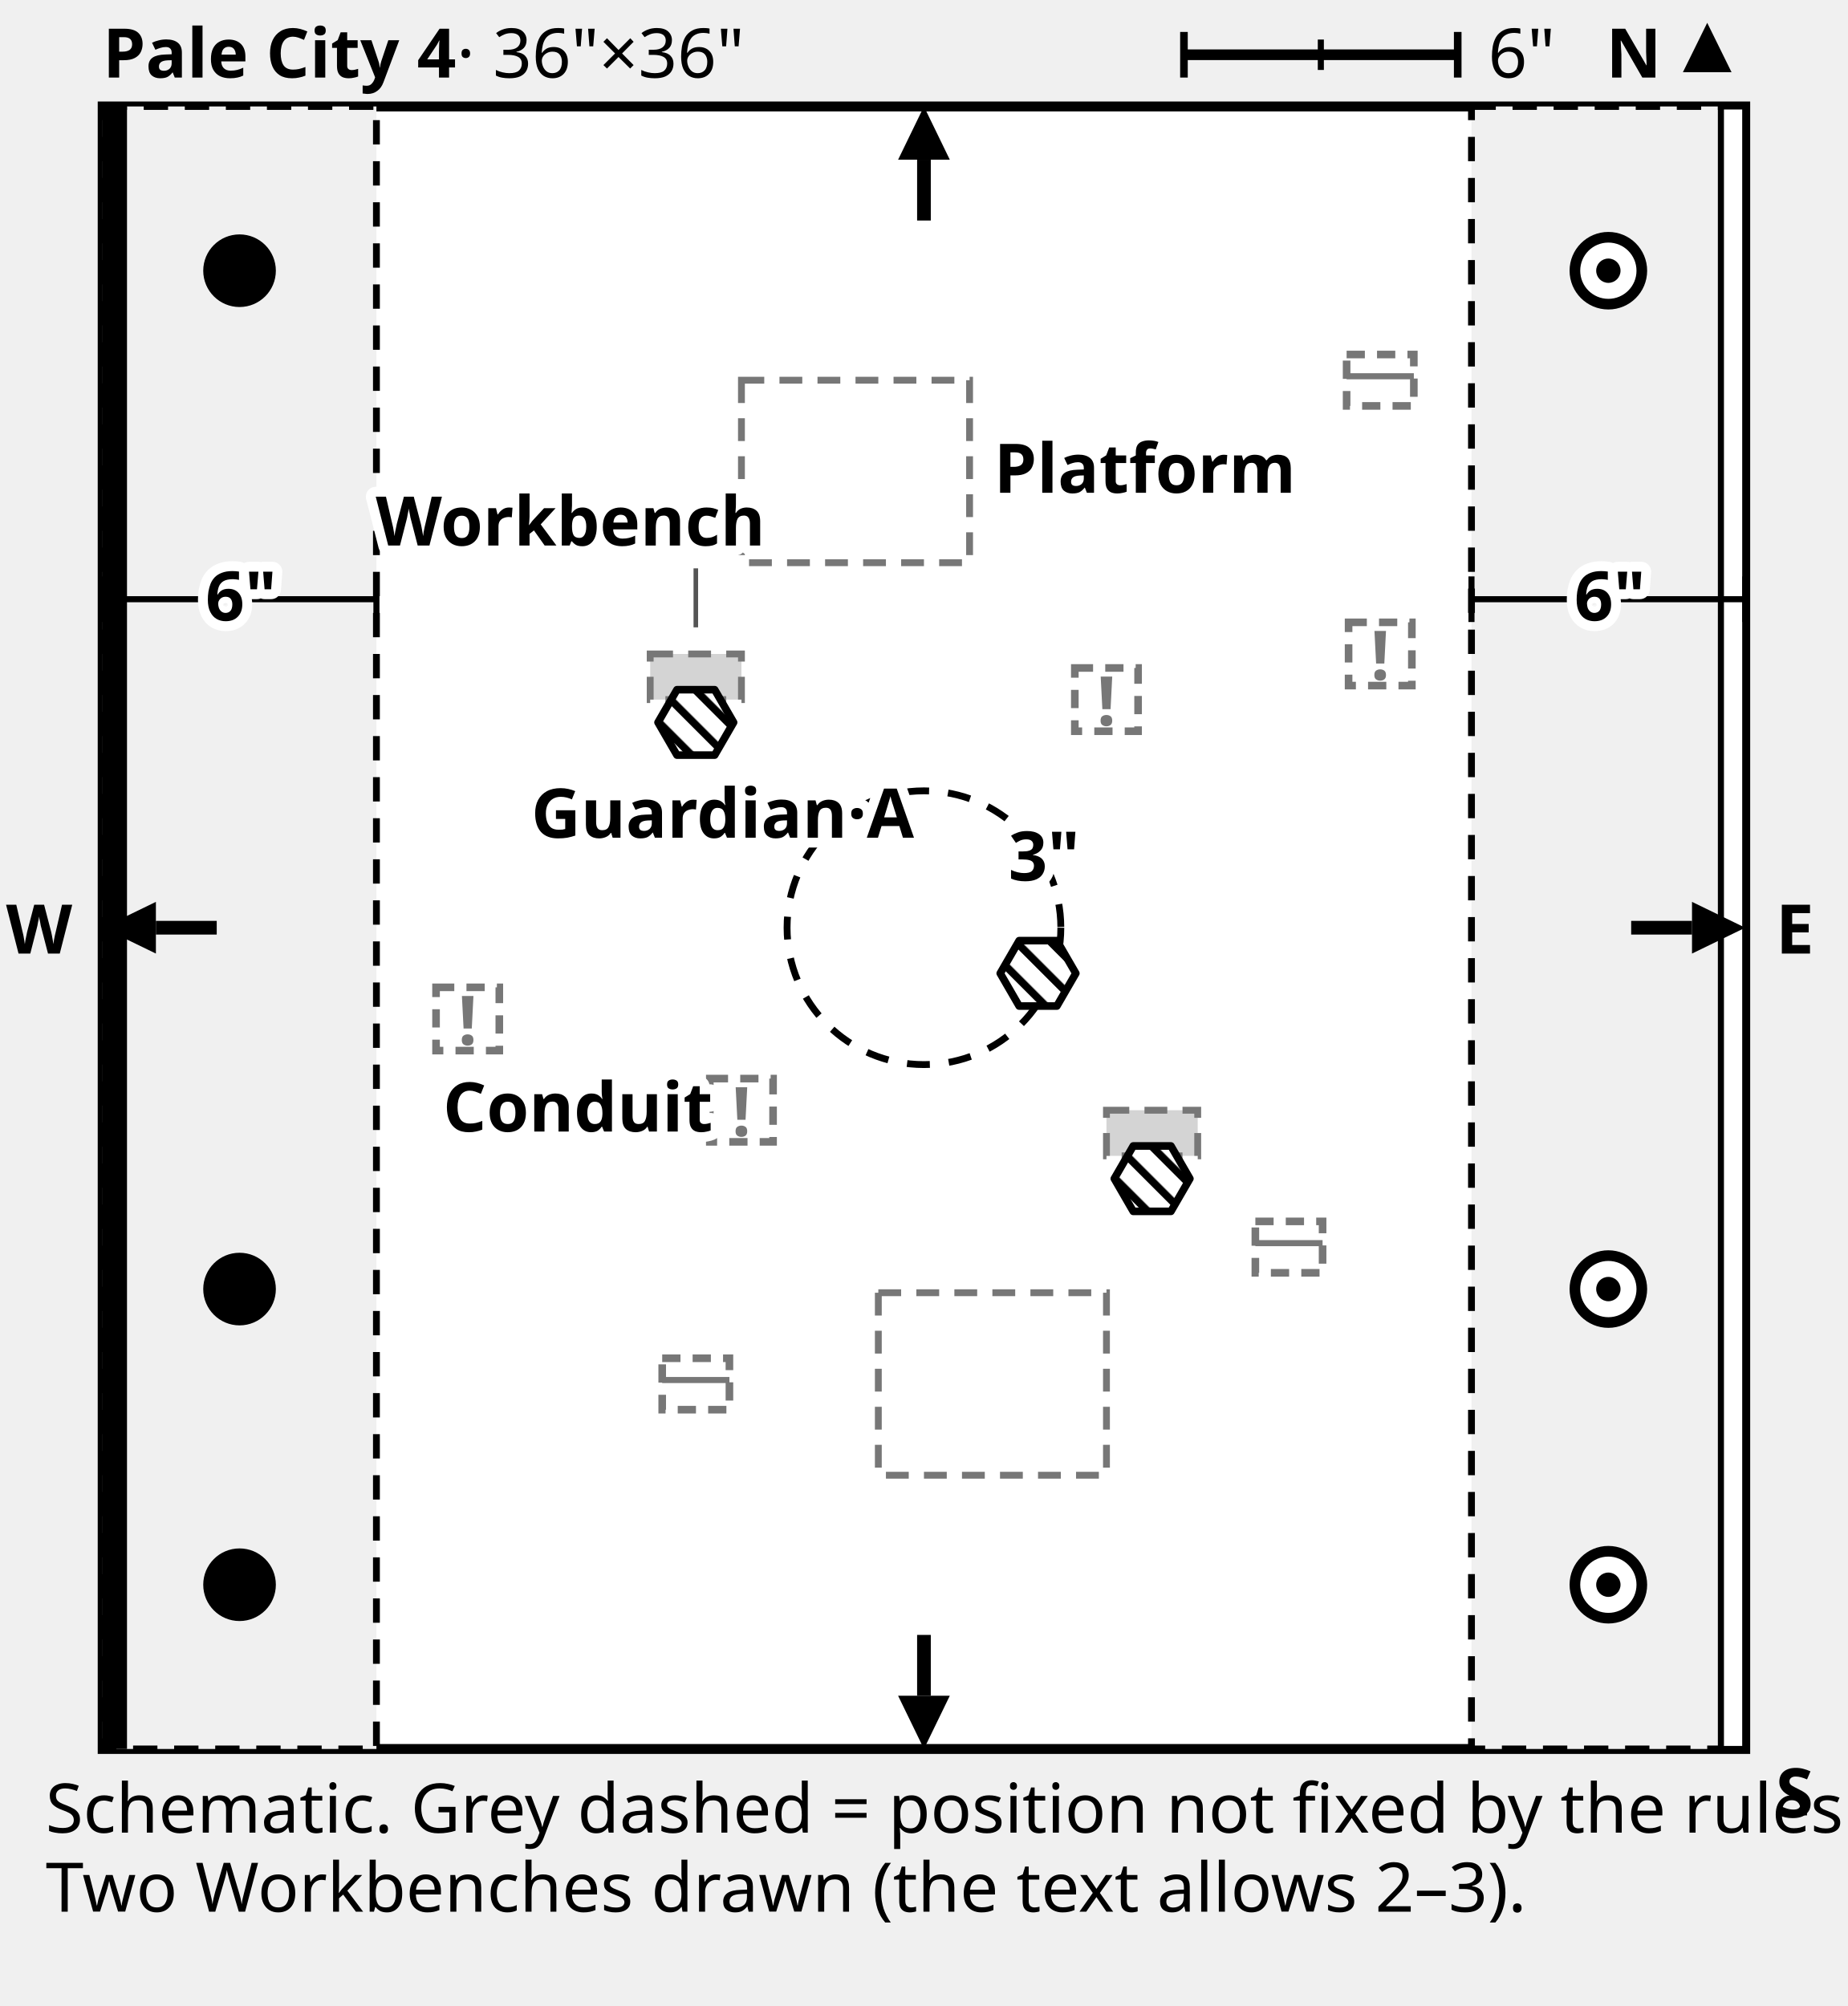
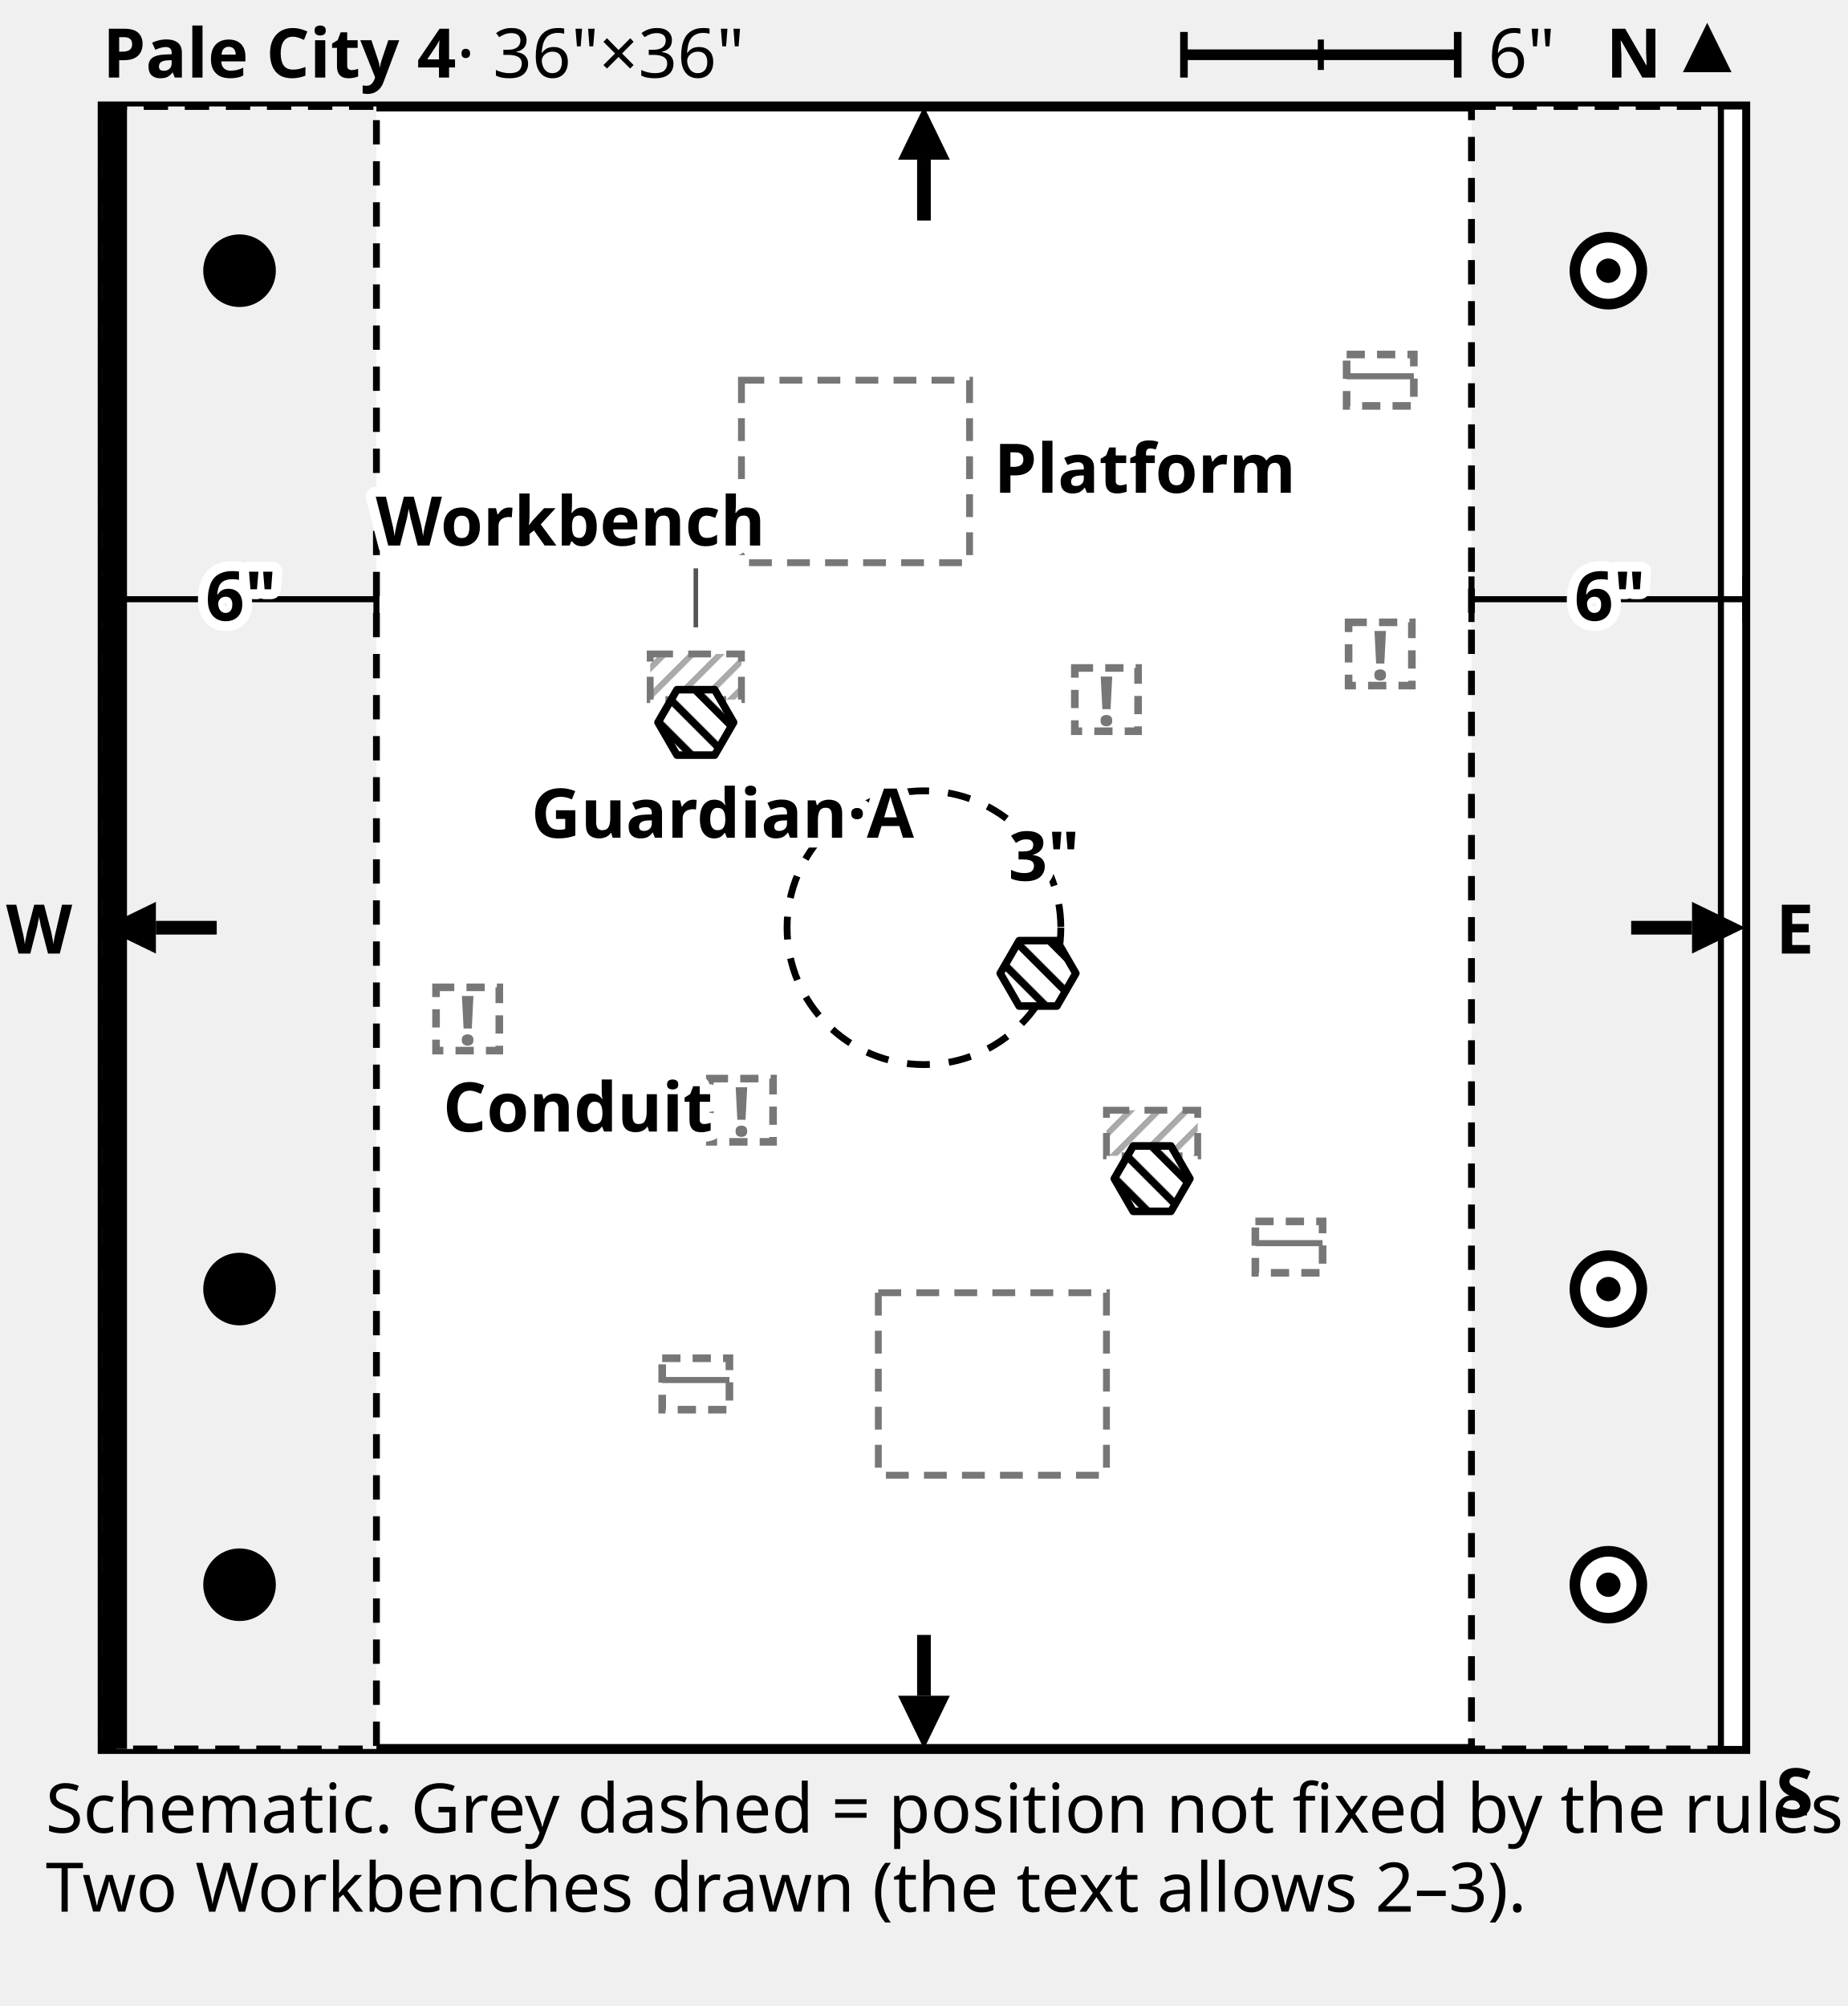
<svg xmlns="http://www.w3.org/2000/svg" width="243pt" height="263.8pt" viewBox="0 0 243 263.8">
  <defs>
    <pattern id="p-cover" width="5" height="5" patternUnits="userSpaceOnUse" patternTransform="rotate(45)">
      <rect width="5" height="5" fill="#fff" />
      <path d="M0 0.5H5M0.5 0V5" stroke="#444" stroke-width="0.7" fill="none" />
    </pattern>
    <pattern id="p-diff" width="4" height="4" patternUnits="userSpaceOnUse">
      <rect width="4" height="4" fill="#fff" />
      <circle cx="1" cy="1" r="0.75" fill="#222" />
      <circle cx="3" cy="3" r="0.75" fill="#222" />
    </pattern>
    <pattern id="p-imp" width="2.4" height="2.4" patternUnits="userSpaceOnUse" patternTransform="rotate(45)">
      <rect width="2.4" height="2.4" fill="#fff" />
      <path d="M0.4 0V2.4" stroke="#000" stroke-width="0.95" fill="none" />
    </pattern>
    <pattern id="p-mon" width="3.2" height="3.2" patternUnits="userSpaceOnUse" patternTransform="rotate(-45)">
      <rect width="3.2" height="3.2" fill="#fff" />
      <path d="M0.5 0V3.2" stroke="#000" stroke-width="1" fill="none" />
    </pattern>
    <pattern id="p-aoe" width="4" height="4" patternUnits="userSpaceOnUse" patternTransform="rotate(-45)">
      <rect width="4" height="4" fill="#fff" />
      <path d="M0.5 0V4" stroke="#777" stroke-width="1.4" fill="none" />
    </pattern>
  </defs>
  <defs>
    <pattern id="p-cover-l" width="5" height="5" patternUnits="userSpaceOnUse" patternTransform="rotate(45)">
      <rect width="5" height="5" fill="#fff" />
      <path d="M0 0.5H5M0.5 0V5" stroke="#aaa" stroke-width="0.6" fill="none" />
    </pattern>
    <pattern id="p-diff-l" width="4" height="4" patternUnits="userSpaceOnUse">
      <rect width="4" height="4" fill="#fff" />
      <circle cx="1" cy="1" r="0.7" fill="#999" />
      <circle cx="3" cy="3" r="0.7" fill="#999" />
    </pattern>
    <pattern id="p-imp-l" width="2.6" height="2.6" patternUnits="userSpaceOnUse" patternTransform="rotate(45)">
      <rect width="2.6" height="2.6" fill="#fff" />
      <path d="M0.4 0V2.6" stroke="#aaa" stroke-width="0.8" fill="none" />
    </pattern>
    <pattern id="p-mon-l" width="3.2" height="3.2" patternUnits="userSpaceOnUse" patternTransform="rotate(-45)">
      <rect width="3.2" height="3.2" fill="#fff" />
      <path d="M0.5 0V3.2" stroke="#999" stroke-width="0.9" fill="none" />
    </pattern>
    <pattern id="p-water" width="6" height="4" patternUnits="userSpaceOnUse">
      <rect width="6" height="4" fill="#fff" />
      <path d="M0 2.2Q1.5 0.4 3 2.2T6 2.2" stroke="#333" stroke-width="0.8" fill="none" />
    </pattern>
    <pattern id="p-water-l" width="6" height="4" patternUnits="userSpaceOnUse">
      <rect width="6" height="4" fill="#fff" />
      <path d="M0 2.2Q1.5 0.4 3 2.2T6 2.2" stroke="#aaa" stroke-width="0.8" fill="none" />
    </pattern>
    <pattern id="p-slip" width="6" height="6" patternUnits="userSpaceOnUse" patternTransform="rotate(-30)">
      <rect width="6" height="6" fill="#fff" />
      <path d="M0.5 1.5H3.5M3.5 4.5H5.5" stroke="#333" stroke-width="0.9" fill="none" />
    </pattern>
    <pattern id="p-slip-l" width="6" height="6" patternUnits="userSpaceOnUse" patternTransform="rotate(-30)">
      <rect width="6" height="6" fill="#fff" />
      <path d="M0.5 1.5H3.5M3.5 4.5H5.5" stroke="#aaa" stroke-width="0.9" fill="none" />
    </pattern>
    <pattern id="p-dark" width="4" height="4" patternUnits="userSpaceOnUse">
      <rect width="4" height="4" fill="#d9d9d9" />
      <path d="M0 4L4 0" stroke="#fff" stroke-width="0.9" fill="none" />
    </pattern>
    <pattern id="p-diffo" width="4" height="4" patternUnits="userSpaceOnUse">
      <circle cx="1" cy="1" r="0.8" fill="#222" />
      <circle cx="3" cy="3" r="0.8" fill="#222" />
    </pattern>
    <pattern id="p-diffo-l" width="4" height="4" patternUnits="userSpaceOnUse">
      <circle cx="1" cy="1" r="0.8" fill="#999" />
      <circle cx="3" cy="3" r="0.8" fill="#999" />
    </pattern>
    <pattern id="p-chasm" width="6" height="6" patternUnits="userSpaceOnUse">
      <rect width="6" height="6" fill="#d4d4d4" />
      <path d="M1.5 0V6M4.5 0V6" stroke="#333" stroke-width="1.1" stroke-dasharray="2.6 1.6" fill="none" />
    </pattern>
    <pattern id="p-chasm-l" width="6" height="6" patternUnits="userSpaceOnUse">
      <rect width="6" height="6" fill="#efefef" />
      <path d="M1.5 0V6M4.5 0V6" stroke="#aaa" stroke-width="1.1" stroke-dasharray="2.6 1.6" fill="none" />
    </pattern>
    <clipPath id="bclip">
      <rect x="13.5" y="14" width="216" height="216" />
    </clipPath>
  </defs>
  <rect x="13.5" y="14" width="216" height="216" fill="#fff" stroke="#000" stroke-width="1.3" />
  <g data-glyph="zone-A">
    <rect x="13.5" y="14" width="36" height="216" fill="#f0f0f0" stroke="#000" stroke-width="0.9" stroke-dasharray="3.2 2.2" />
    <rect x="13.5" y="14" width="3.2" height="216" fill="#000" />
  </g>
  <g data-glyph="dim">
    <line x1="13.5" y1="78.8" x2="49.5" y2="78.8" stroke="#000" stroke-width="0.8" stroke-linecap="butt" />
    <line x1="13.5" y1="75.8" x2="13.5" y2="81.8" stroke="#000" stroke-width="0.8" stroke-linecap="butt" />
    <line x1="49.5" y1="75.8" x2="49.5" y2="81.8" stroke="#000" stroke-width="0.8" stroke-linecap="butt" />
  </g>
  <g data-glyph="zone-B">
    <rect x="193.5" y="14" width="36" height="216" fill="#f0f0f0" stroke="#000" stroke-width="0.9" stroke-dasharray="3.2 2.2" />
    <rect x="226.3" y="14" width="3.2" height="216" fill="#fff" stroke="#000" stroke-width="0.8" />
  </g>
  <g data-glyph="dim">
    <line x1="193.5" y1="78.8" x2="229.5" y2="78.8" stroke="#000" stroke-width="0.8" stroke-linecap="butt" />
    <line x1="193.5" y1="75.8" x2="193.5" y2="81.8" stroke="#000" stroke-width="0.8" stroke-linecap="butt" />
    <line x1="229.5" y1="75.8" x2="229.5" y2="81.8" stroke="#000" stroke-width="0.8" stroke-linecap="butt" />
  </g>
-   <g data-glyph="ter-obstacle" data-state="illus">
-     <rect x="85.5" y="86" width="12" height="6" fill="#d4d4d4" stroke="#777" stroke-width="0.9" stroke-dasharray="3 2" />
-   </g>
-   <g data-glyph="ter-obstacle" data-state="illus">
-     <rect x="145.5" y="146" width="12" height="6" fill="#d4d4d4" stroke="#777" stroke-width="0.9" stroke-dasharray="3 2" />
+   <g data-glyph="ter-impassable" data-state="illus">
+     <rect x="85.5" y="86" width="12" height="6" fill="url(#p-imp-l)" stroke="#777" stroke-width="0.9" stroke-dasharray="3 2" />
+   </g>
+   <g data-glyph="ter-impassable" data-state="illus">
+     <rect x="145.5" y="146" width="12" height="6" fill="url(#p-imp-l)" stroke="#777" stroke-width="0.9" stroke-dasharray="3 2" />
  </g>
  <g data-glyph="ter-open" data-state="illus">
    <rect x="97.5" y="50" width="30" height="24" fill="none" stroke="#777" stroke-width="0.9" stroke-dasharray="3 2" />
  </g>
  <g data-glyph="ter-open" data-state="illus">
    <rect x="115.5" y="170" width="30" height="24" fill="none" stroke="#777" stroke-width="0.9" stroke-dasharray="3 2" />
  </g>
  <g data-glyph="ring">
    <g clip-path="url(#bclip)">
      <circle cx="121.5" cy="122" r="18" fill="none" stroke="#000" stroke-width="0.9" stroke-dasharray="3 2.5" />
    </g>
  </g>
  <g data-glyph="haz" data-state="illus">
    <rect x="93.34" y="141.84" width="8.32" height="8.32" fill="#fff" stroke="#777" stroke-width="1" stroke-dasharray="2.4 1.6" />
    <text x="97.5" y="149.4" font-weight="700" font-family="'Source Sans 3'" font-size="9" fill="#777" text-anchor="middle">!</text>
  </g>
  <g data-glyph="haz" data-state="illus">
    <rect x="141.34" y="87.84" width="8.32" height="8.32" fill="#fff" stroke="#777" stroke-width="1" stroke-dasharray="2.4 1.6" />
    <text x="145.5" y="95.4" font-weight="700" font-family="'Source Sans 3'" font-size="9" fill="#777" text-anchor="middle">!</text>
  </g>
  <g data-glyph="haz" data-state="illus">
    <rect x="57.34" y="129.84" width="8.32" height="8.32" fill="#fff" stroke="#777" stroke-width="1" stroke-dasharray="2.4 1.6" />
    <text x="61.5" y="137.4" font-weight="700" font-family="'Source Sans 3'" font-size="9" fill="#777" text-anchor="middle">!</text>
  </g>
  <g data-glyph="haz" data-state="illus">
    <rect x="177.34" y="81.84" width="8.32" height="8.32" fill="#fff" stroke="#777" stroke-width="1" stroke-dasharray="2.4 1.6" />
    <text x="181.5" y="89.4" font-weight="700" font-family="'Source Sans 3'" font-size="9" fill="#777" text-anchor="middle">!</text>
  </g>
  <g data-glyph="chest" data-state="illus">
    <rect x="87.08" y="178.62" width="8.84" height="6.76" fill="#fff" stroke="#777" stroke-width="1" stroke-dasharray="2.4 1.6" />
    <line x1="87.08" y1="181.48" x2="95.92" y2="181.48" stroke="#777" stroke-width="0.8" stroke-linecap="butt" />
  </g>
  <g data-glyph="chest" data-state="illus">
    <rect x="177.08" y="46.62" width="8.84" height="6.76" fill="#fff" stroke="#777" stroke-width="1" stroke-dasharray="2.4 1.6" />
    <line x1="177.08" y1="49.48" x2="185.92" y2="49.48" stroke="#777" stroke-width="0.8" stroke-linecap="butt" />
  </g>
  <g data-glyph="chest" data-state="illus">
    <rect x="165.08" y="160.62" width="8.84" height="6.76" fill="#fff" stroke="#777" stroke-width="1" stroke-dasharray="2.4 1.6" />
    <line x1="165.08" y1="163.48" x2="173.92" y2="163.48" stroke="#777" stroke-width="0.8" stroke-linecap="butt" />
  </g>
  <g data-glyph="mon">
    <polygon points="96.47,95 93.98,99.3 89.02,99.3 86.53,95 89.02,90.7 93.98,90.7" fill="url(#p-mon)" stroke="#000" stroke-width="1" stroke-linejoin="round" />
  </g>
  <g data-glyph="mon">
    <polygon points="156.47,155 153.98,159.3 149.02,159.3 146.53,155 149.02,150.7 153.98,150.7" fill="url(#p-mon)" stroke="#000" stroke-width="1" stroke-linejoin="round" />
  </g>
  <g data-glyph="mon">
    <polygon points="141.47,128 138.98,132.3 134.02,132.3 131.53,128 134.02,123.7 138.98,123.7" fill="url(#p-mon)" stroke="#000" stroke-width="1" stroke-linejoin="round" />
  </g>
  <g data-glyph="arr-exit">
    <line x1="121.5" y1="29" x2="121.5" y2="21" stroke="#000" stroke-width="1.8" stroke-linecap="butt" />
    <polygon points="121.5,14 124.9,21 118.1,21" fill="#000" />
  </g>
  <g data-glyph="arr-exit">
    <line x1="214.5" y1="122" x2="222.5" y2="122" stroke="#000" stroke-width="1.8" stroke-linecap="butt" />
    <polygon points="229.5,122 222.5,125.4 222.5,118.6" fill="#000" />
  </g>
  <g data-glyph="arr-exit">
    <line x1="121.5" y1="215" x2="121.5" y2="223" stroke="#000" stroke-width="1.8" stroke-linecap="butt" />
    <polygon points="121.5,230 118.1,223 124.9,223" fill="#000" />
  </g>
  <g data-glyph="arr-exit">
    <line x1="28.5" y1="122" x2="20.5" y2="122" stroke="#000" stroke-width="1.8" stroke-linecap="butt" />
    <polygon points="13.5,122 20.5,118.6 20.5,125.4" fill="#000" />
  </g>
  <g data-glyph="hero-A">
    <circle cx="31.5" cy="35.6" r="4.4" fill="#000" stroke="#000" stroke-width="0.75" />
  </g>
  <g data-glyph="hero-A">
    <circle cx="31.5" cy="169.52" r="4.4" fill="#000" stroke="#000" stroke-width="0.75" />
  </g>
  <g data-glyph="hero-A">
    <circle cx="31.5" cy="208.4" r="4.4" fill="#000" stroke="#000" stroke-width="0.75" />
  </g>
  <g data-glyph="hero-B">
    <circle cx="211.5" cy="35.6" r="4.4" fill="#fff" stroke="#000" stroke-width="1.4" />
    <circle cx="211.5" cy="35.6" r="1.6" fill="#000" />
  </g>
  <g data-glyph="hero-B">
    <circle cx="211.5" cy="169.52" r="4.4" fill="#fff" stroke="#000" stroke-width="1.4" />
    <circle cx="211.5" cy="169.52" r="1.6" fill="#000" />
  </g>
  <g data-glyph="hero-B">
    <circle cx="211.5" cy="208.4" r="4.4" fill="#fff" stroke="#000" stroke-width="1.4" />
    <circle cx="211.5" cy="208.4" r="1.6" fill="#000" />
  </g>
  <text x="27.02" y="81.6" font-family="'Source Sans 3'" font-size="9" font-weight="600" fill="#000" stroke="#fff" stroke-width="2.6" stroke-linejoin="round" paint-order="stroke">6"</text>
  <text x="207.02" y="81.6" font-family="'Source Sans 3'" font-size="9" font-weight="600" fill="#000" stroke="#fff" stroke-width="2.6" stroke-linejoin="round" paint-order="stroke">6"</text>
  <text x="132.61" y="115.8" font-family="'Source Sans 3'" font-size="9" font-weight="600" fill="#000" stroke="#fff" stroke-width="2.6" stroke-linejoin="round" paint-order="stroke">3"</text>
  <g data-glyph="leader">
    <line x1="91.5" y1="82.5" x2="91.5" y2="74.74" stroke="#555" stroke-width="0.6" stroke-linecap="butt" />
  </g>
  <text x="49.41" y="71.74" font-family="'Source Sans 3'" font-size="9" font-weight="600" fill="#000" stroke="#fff" stroke-width="2.6" stroke-linejoin="round" paint-order="stroke">Workbench</text>
  <text x="130.7" y="64.8" font-family="'Source Sans 3'" font-size="9" font-weight="600" fill="#000" stroke="#fff" stroke-width="2.6" stroke-linejoin="round" paint-order="stroke">Platform</text>
  <text x="58.25" y="148.8" font-family="'Source Sans 3'" font-size="9" font-weight="600" fill="#000" stroke="#fff" stroke-width="2.6" stroke-linejoin="round" paint-order="stroke">Conduit</text>
  <text x="69.86" y="110.16" font-family="'Source Sans 3'" font-size="9" font-weight="600" fill="#000" stroke="#fff" stroke-width="2.6" stroke-linejoin="round" paint-order="stroke">Guardian·A</text>
  <text x="13.5" y="10.2" font-weight="700" font-family="'Source Sans 3'" font-size="9" fill="#000">Pale City 4</text>
  <text x="60.05" y="10.2" font-weight="400" font-family="'Source Sans 3'" font-size="9" fill="#000">·  36"×36"</text>
  <g data-glyph="compass">
    <polygon points="224.5,3 221.3,9.5 227.7,9.5" fill="#000" />
    <text x="218.5" y="10.2" font-weight="700" font-family="'Source Sans 3'" font-size="9" fill="#000" text-anchor="end">N</text>
  </g>
  <g data-glyph="scale">
    <line x1="155.69" y1="7.2" x2="191.69" y2="7.2" stroke="#000" stroke-width="1.4" stroke-linecap="butt" />
    <line x1="155.69" y1="4.2" x2="155.69" y2="10.2" stroke="#000" stroke-width="1" stroke-linecap="butt" />
    <line x1="191.69" y1="4.2" x2="191.69" y2="10.2" stroke="#000" stroke-width="1" stroke-linecap="butt" />
    <line x1="173.69" y1="5.2" x2="173.69" y2="9.2" stroke="#000" stroke-width="0.8" stroke-linecap="butt" />
    <text x="195.69" y="10.2" font-weight="400" font-family="'Source Sans 3'" font-size="9" fill="#000">6"</text>
  </g>
  <text x="9.5" y="125.4" font-weight="700" font-family="'Source Sans 3'" font-size="9" fill="#000" text-anchor="end">W</text>
  <text x="233.5" y="125.4" font-weight="700" font-family="'Source Sans 3'" font-size="9" fill="#000">E</text>
  <text x="233.5" y="239" font-weight="700" font-family="'Source Sans 3'" font-size="9" fill="#000">S</text>
  <text x="6" y="241" font-weight="400" font-family="'Source Sans 3'" font-size="9" fill="#000">Schematic. Grey dashed = position not fixed by the rules.</text>
  <text x="6" y="251.4" font-weight="400" font-family="'Source Sans 3'" font-size="9" fill="#000">Two Workbenches drawn (the text allows 2–3).</text>
</svg>
